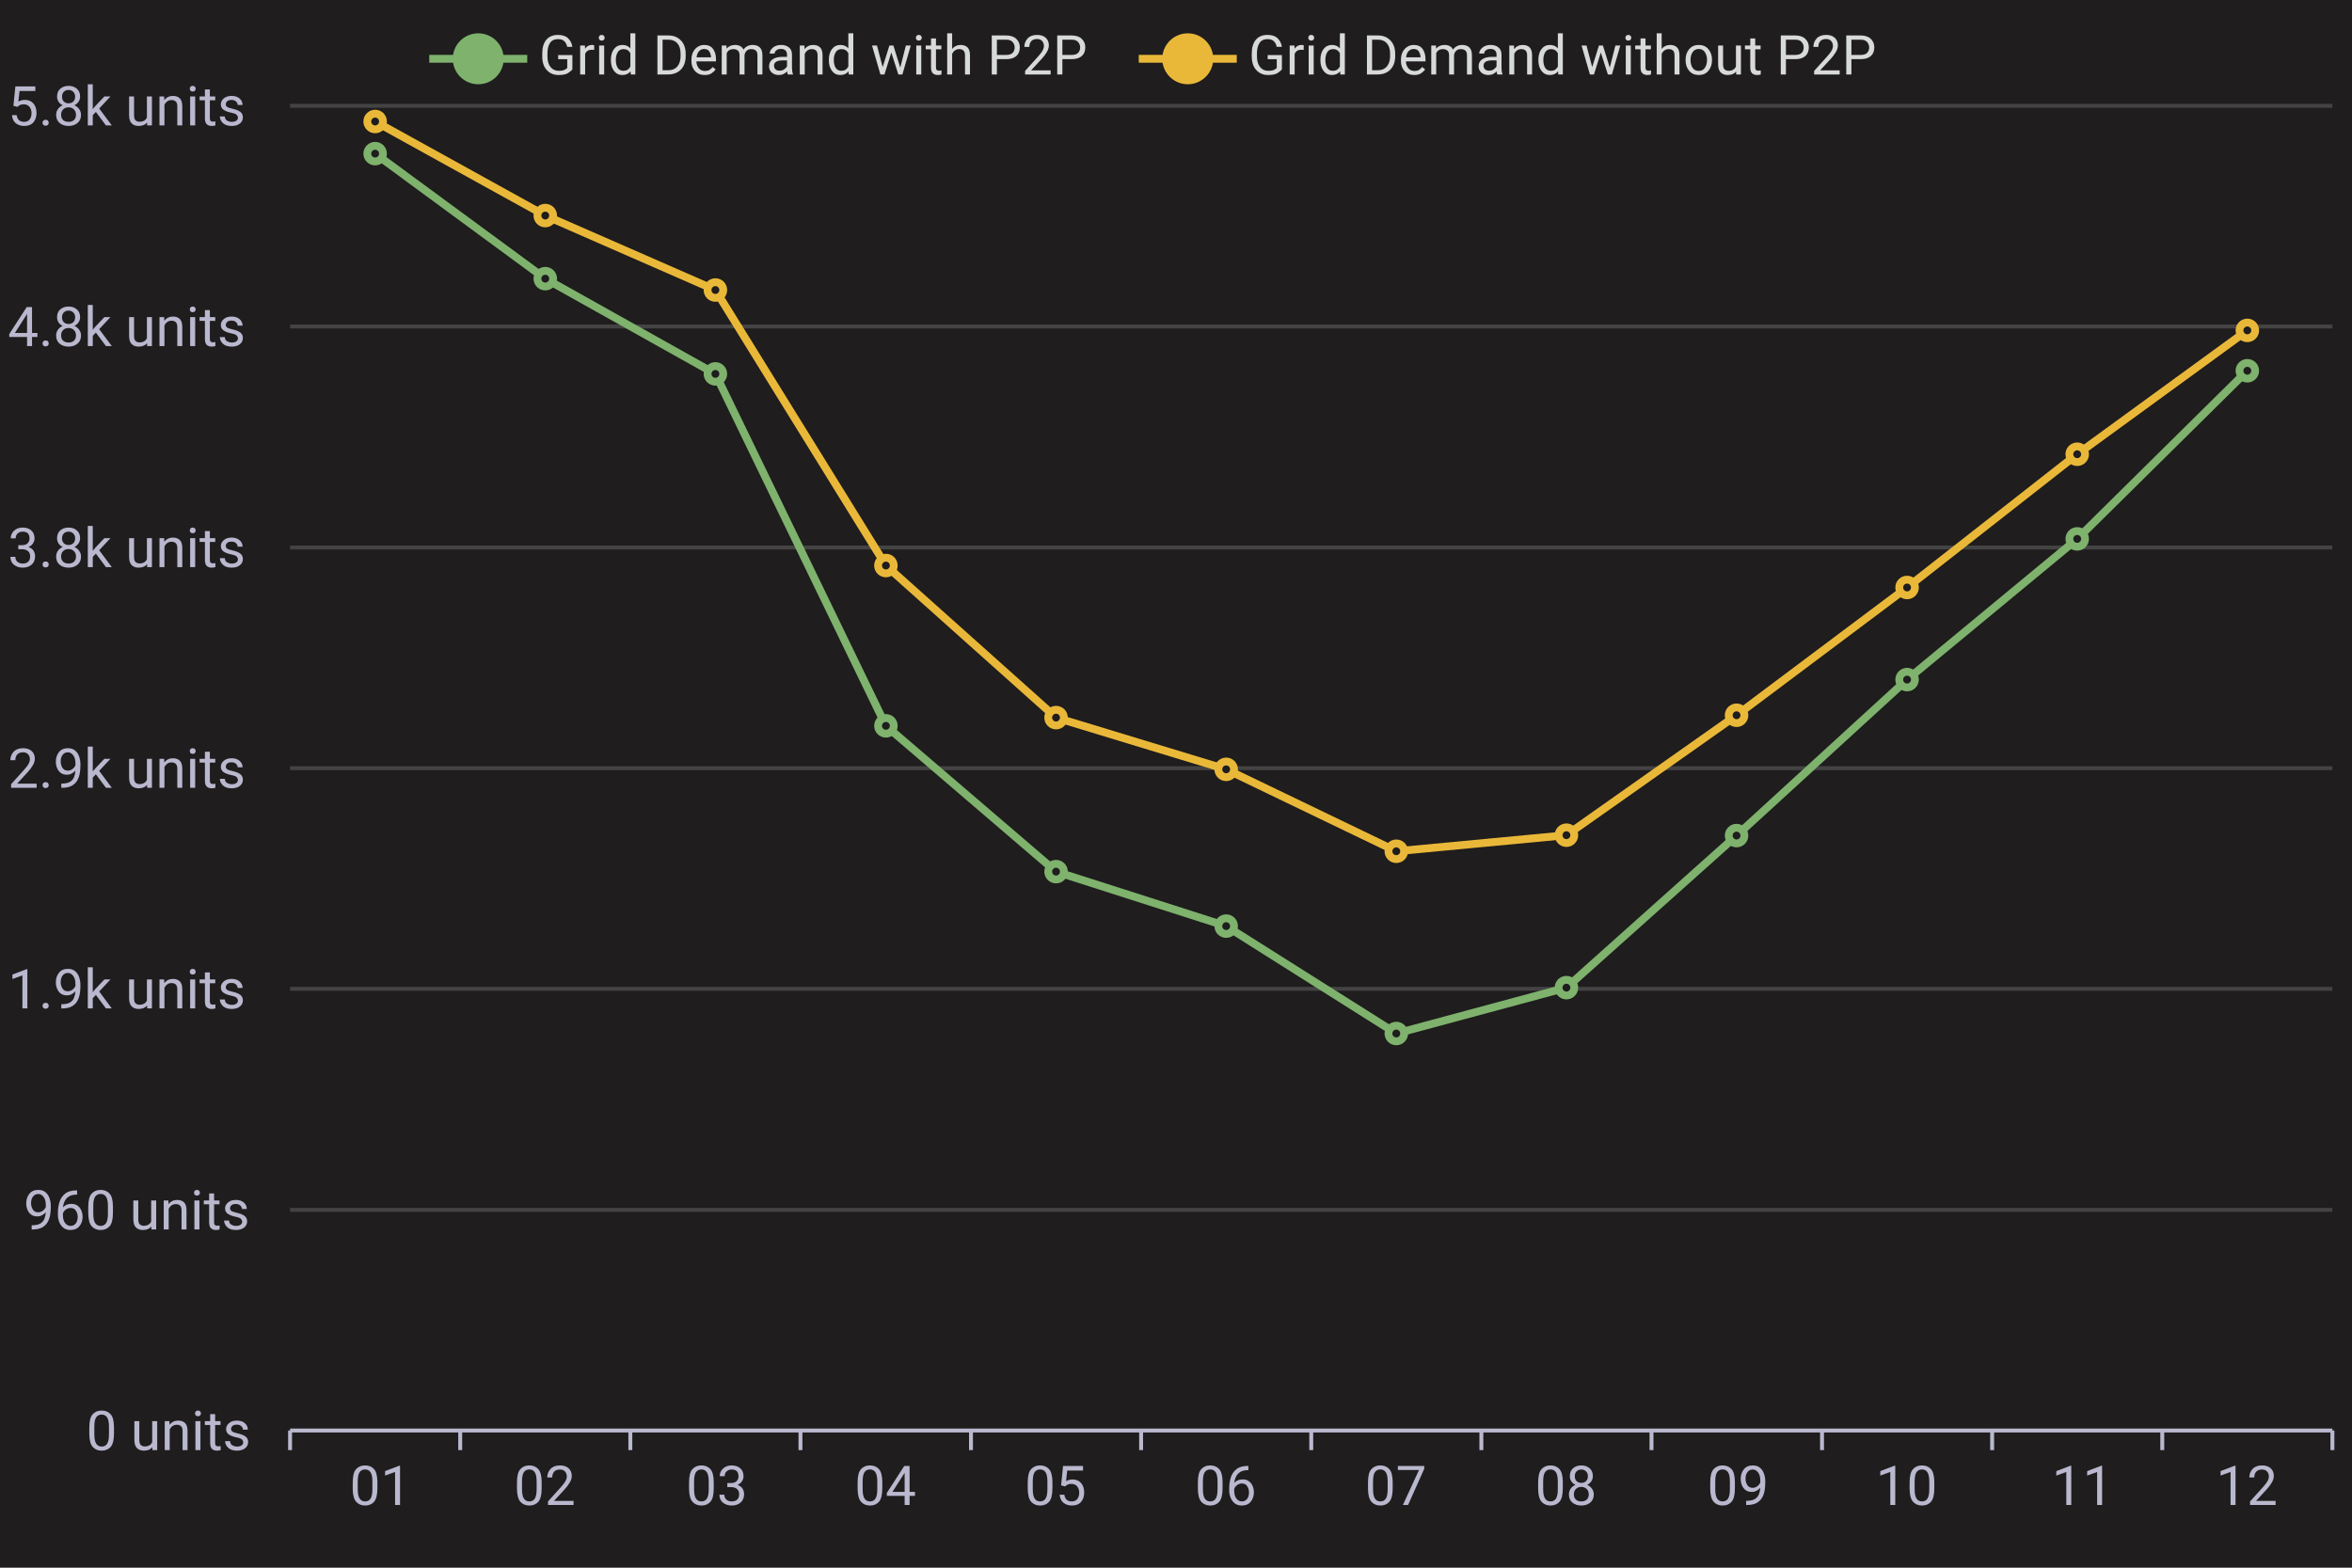
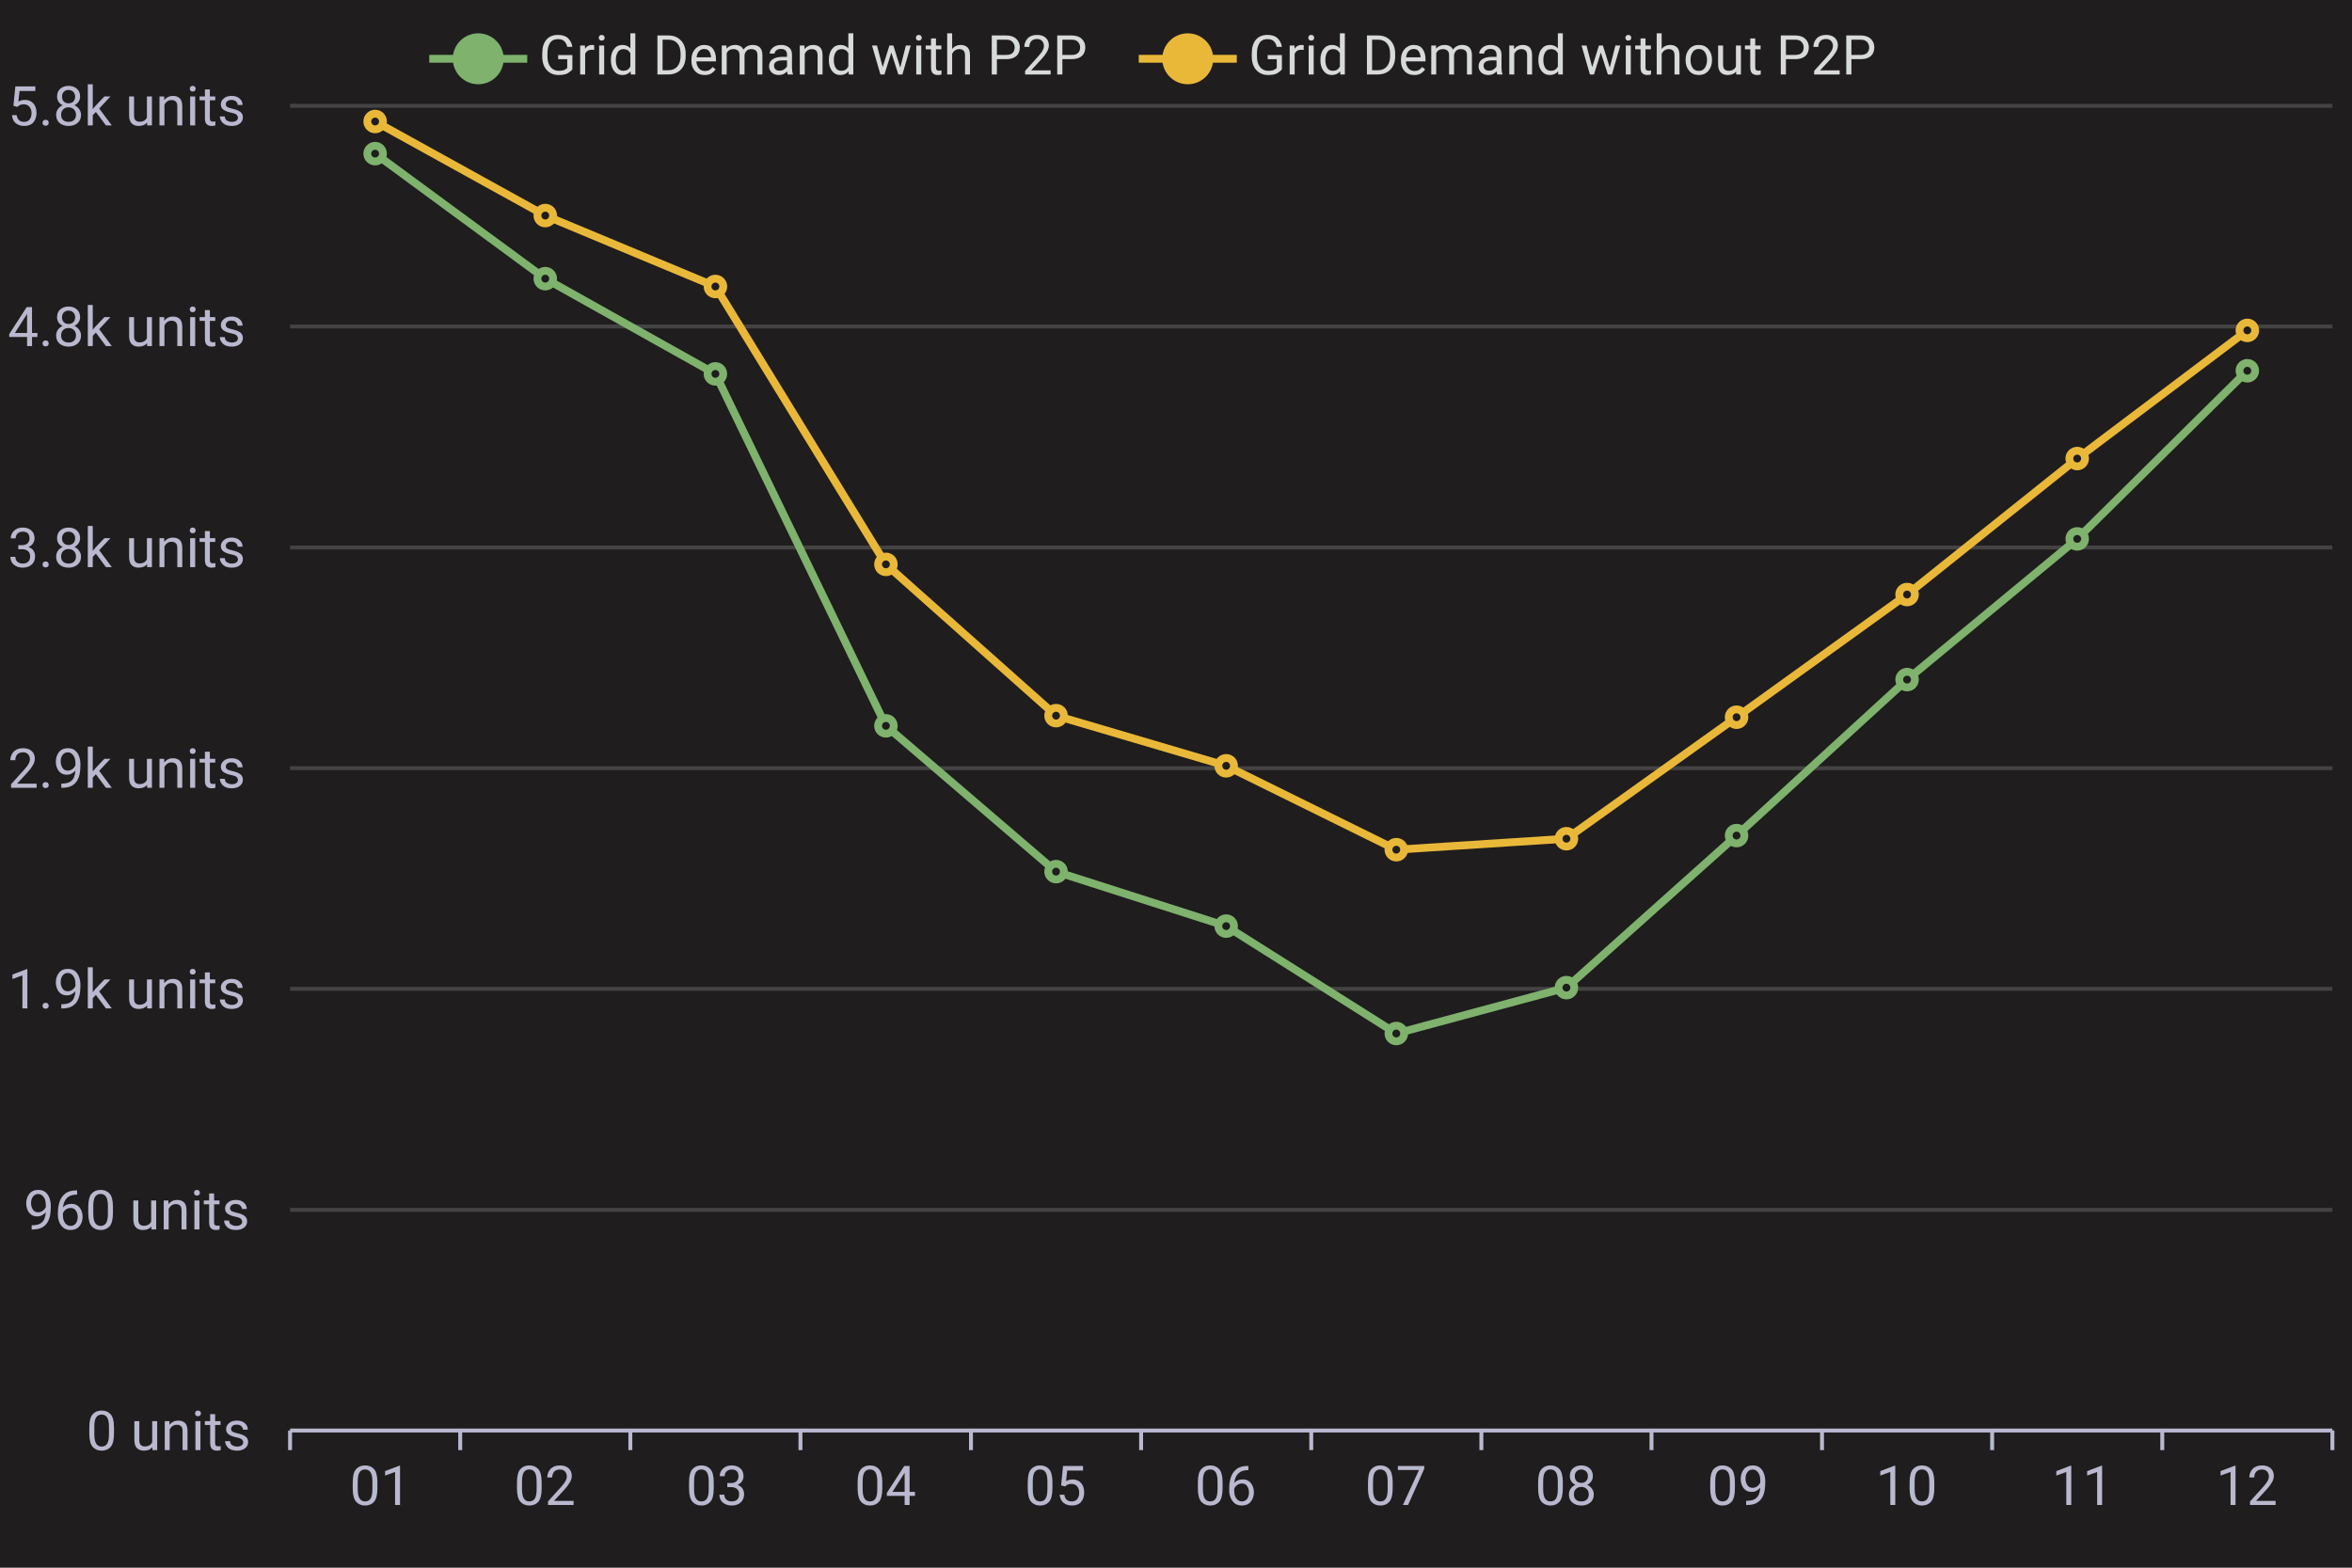
<svg xmlns="http://www.w3.org/2000/svg" width="600" height="400" viewBox="0 0 600 400">
  <rect x="0" y="0" width="600" height="400" fill="#1F1D1D" />
  <g>
    <line stroke-width="2" x1="109.5" y1="15" x2="134.5" y2="15" stroke="#7EB26D" />
    <circle cx="122" cy="15" r="5.5" stroke-width="2" stroke="#7EB26D" fill="#7EB26D" />
    <text font-size="14" x="137.5" y="19" font-family="Roboto" fill="#D8D9DA">
Grid Demand with P2P
</text>
  </g>
  <g>
    <line stroke-width="2" x1="290.5" y1="15" x2="315.5" y2="15" stroke="#EAB839" />
    <circle cx="303" cy="15" r="5.5" stroke-width="2" stroke="#EAB839" fill="#EAB839" />
    <text font-size="14" x="318.5" y="19" font-family="Roboto" fill="#D8D9DA">
Grid Demand without P2P
</text>
  </g>
  <g stroke="#444343">
    <line stroke-width="1" x1="74" y1="27" x2="595" y2="27" />
    <line stroke-width="1" x1="74" y1="83.3" x2="595" y2="83.3" />
    <line stroke-width="1" x1="74" y1="139.7" x2="595" y2="139.7" />
    <line stroke-width="1" x1="74" y1="196" x2="595" y2="196" />
    <line stroke-width="1" x1="74" y1="252.3" x2="595" y2="252.3" />
    <line stroke-width="1" x1="74" y1="308.7" x2="595" y2="308.7" />
  </g>
  <g>
    <text font-size="14" x="2" y="32" font-family="Roboto" fill="#B9B8CE">
5.8k units
</text>
    <text font-size="14" x="2" y="88.3" font-family="Roboto" fill="#B9B8CE">
4.8k units
</text>
    <text font-size="14" x="2" y="144.7" font-family="Roboto" fill="#B9B8CE">
3.8k units
</text>
    <text font-size="14" x="2" y="201" font-family="Roboto" fill="#B9B8CE">
2.9k units
</text>
    <text font-size="14" x="2" y="257.3" font-family="Roboto" fill="#B9B8CE">
1.9k units
</text>
    <text font-size="14" x="6" y="313.7" font-family="Roboto" fill="#B9B8CE">
960 units
</text>
    <text font-size="14" x="22" y="370" font-family="Roboto" fill="#B9B8CE">
0 units
</text>
  </g>
  <g>
    <g stroke="#B9B8CE">
      <line stroke-width="1" x1="74" y1="365" x2="595" y2="365" />
      <line stroke-width="1" x1="74" y1="365" x2="74" y2="370" />
      <line stroke-width="1" x1="117.4" y1="365" x2="117.4" y2="370" />
      <line stroke-width="1" x1="160.8" y1="365" x2="160.8" y2="370" />
      <line stroke-width="1" x1="204.2" y1="365" x2="204.2" y2="370" />
      <line stroke-width="1" x1="247.7" y1="365" x2="247.7" y2="370" />
      <line stroke-width="1" x1="291.1" y1="365" x2="291.1" y2="370" />
      <line stroke-width="1" x1="334.5" y1="365" x2="334.5" y2="370" />
      <line stroke-width="1" x1="377.9" y1="365" x2="377.9" y2="370" />
      <line stroke-width="1" x1="421.3" y1="365" x2="421.3" y2="370" />
      <line stroke-width="1" x1="464.8" y1="365" x2="464.8" y2="370" />
      <line stroke-width="1" x1="508.2" y1="365" x2="508.2" y2="370" />
      <line stroke-width="1" x1="551.6" y1="365" x2="551.6" y2="370" />
      <line stroke-width="1" x1="595" y1="365" x2="595" y2="370" />
    </g>
    <text font-size="14" x="89.2" y="384" font-family="Roboto" fill="#B9B8CE">
01
</text>
    <text font-size="14" x="131.1" y="384" font-family="Roboto" fill="#B9B8CE">
02
</text>
    <text font-size="14" x="175" y="384" font-family="Roboto" fill="#B9B8CE">
03
</text>
    <text font-size="14" x="218" y="384" font-family="Roboto" fill="#B9B8CE">
04
</text>
    <text font-size="14" x="261.4" y="384" font-family="Roboto" fill="#B9B8CE">
05
</text>
    <text font-size="14" x="304.8" y="384" font-family="Roboto" fill="#B9B8CE">
06
</text>
    <text font-size="14" x="348.2" y="384" font-family="Roboto" fill="#B9B8CE">
07
</text>
    <text font-size="14" x="391.6" y="384" font-family="Roboto" fill="#B9B8CE">
08
</text>
    <text font-size="14" x="435.5" y="384" font-family="Roboto" fill="#B9B8CE">
09
</text>
    <text font-size="14" x="478.5" y="384" font-family="Roboto" fill="#B9B8CE">
10
</text>
    <text font-size="14" x="523.4" y="384" font-family="Roboto" fill="#B9B8CE">
11
</text>
    <text font-size="14" x="565.3" y="384" font-family="Roboto" fill="#B9B8CE">
12
</text>
  </g>
  <g>
    <path d="M 95.7 39.2 L 139.1 71.1 L 182.5 95.4 L 226 185.2 L 269.4 222.4 L 312.8 236.3 L 356.2 263.7 L 399.6 252 L 443 213.2 L 486.5 173.4 L 529.9 137.5 L 573.3 94.6" stroke-width="2" fill="none" stroke="#7EB26D" />
    <circle cx="95.7" cy="39.2" r="2" stroke-width="2" stroke="#7EB26D" fill="#1F1D1D" />
    <circle cx="139.1" cy="71.1" r="2" stroke-width="2" stroke="#7EB26D" fill="#1F1D1D" />
    <circle cx="182.5" cy="95.4" r="2" stroke-width="2" stroke="#7EB26D" fill="#1F1D1D" />
    <circle cx="226" cy="185.2" r="2" stroke-width="2" stroke="#7EB26D" fill="#1F1D1D" />
    <circle cx="269.4" cy="222.4" r="2" stroke-width="2" stroke="#7EB26D" fill="#1F1D1D" />
    <circle cx="312.8" cy="236.3" r="2" stroke-width="2" stroke="#7EB26D" fill="#1F1D1D" />
    <circle cx="356.2" cy="263.7" r="2" stroke-width="2" stroke="#7EB26D" fill="#1F1D1D" />
    <circle cx="399.6" cy="252" r="2" stroke-width="2" stroke="#7EB26D" fill="#1F1D1D" />
    <circle cx="443" cy="213.2" r="2" stroke-width="2" stroke="#7EB26D" fill="#1F1D1D" />
    <circle cx="486.5" cy="173.4" r="2" stroke-width="2" stroke="#7EB26D" fill="#1F1D1D" />
    <circle cx="529.9" cy="137.5" r="2" stroke-width="2" stroke="#7EB26D" fill="#1F1D1D" />
    <circle cx="573.3" cy="94.6" r="2" stroke-width="2" stroke="#7EB26D" fill="#1F1D1D" />
  </g>
  <g>
-     <path d="M 95.7 31 L 139.1 55 L 182.5 74 L 226 144.3 L 269.4 183.1 L 312.8 196.3 L 356.2 217.2 L 399.6 213.1 L 443 182.5 L 486.5 149.9 L 529.9 115.9 L 573.3 84.3" stroke-width="2" fill="none" stroke="#EAB839" />
+     <path d="M 95.7 31 L 139.1 55 L 182.5 73.1 L 226 144 L 269.4 182.6 L 312.8 195.4 L 356.2 216.8 L 399.6 214 L 443 183 L 486.5 151.7 L 529.9 117 L 573.3 84.3" stroke-width="2" fill="none" stroke="#EAB839" />
    <circle cx="95.7" cy="31" r="2" stroke-width="2" stroke="#EAB839" fill="#1F1D1D" />
    <circle cx="139.1" cy="55" r="2" stroke-width="2" stroke="#EAB839" fill="#1F1D1D" />
-     <circle cx="182.5" cy="74" r="2" stroke-width="2" stroke="#EAB839" fill="#1F1D1D" />
-     <circle cx="226" cy="144.3" r="2" stroke-width="2" stroke="#EAB839" fill="#1F1D1D" />
-     <circle cx="269.4" cy="183.1" r="2" stroke-width="2" stroke="#EAB839" fill="#1F1D1D" />
-     <circle cx="312.8" cy="196.3" r="2" stroke-width="2" stroke="#EAB839" fill="#1F1D1D" />
-     <circle cx="356.2" cy="217.2" r="2" stroke-width="2" stroke="#EAB839" fill="#1F1D1D" />
-     <circle cx="399.6" cy="213.1" r="2" stroke-width="2" stroke="#EAB839" fill="#1F1D1D" />
-     <circle cx="443" cy="182.5" r="2" stroke-width="2" stroke="#EAB839" fill="#1F1D1D" />
-     <circle cx="486.5" cy="149.9" r="2" stroke-width="2" stroke="#EAB839" fill="#1F1D1D" />
-     <circle cx="529.9" cy="115.9" r="2" stroke-width="2" stroke="#EAB839" fill="#1F1D1D" />
+     <circle cx="182.5" cy="73.1" r="2" stroke-width="2" stroke="#EAB839" fill="#1F1D1D" />
+     <circle cx="226" cy="144" r="2" stroke-width="2" stroke="#EAB839" fill="#1F1D1D" />
+     <circle cx="269.4" cy="182.6" r="2" stroke-width="2" stroke="#EAB839" fill="#1F1D1D" />
+     <circle cx="312.8" cy="195.4" r="2" stroke-width="2" stroke="#EAB839" fill="#1F1D1D" />
+     <circle cx="356.2" cy="216.8" r="2" stroke-width="2" stroke="#EAB839" fill="#1F1D1D" />
+     <circle cx="399.6" cy="214" r="2" stroke-width="2" stroke="#EAB839" fill="#1F1D1D" />
+     <circle cx="443" cy="183" r="2" stroke-width="2" stroke="#EAB839" fill="#1F1D1D" />
+     <circle cx="486.5" cy="151.7" r="2" stroke-width="2" stroke="#EAB839" fill="#1F1D1D" />
+     <circle cx="529.9" cy="117" r="2" stroke-width="2" stroke="#EAB839" fill="#1F1D1D" />
    <circle cx="573.3" cy="84.3" r="2" stroke-width="2" stroke="#EAB839" fill="#1F1D1D" />
  </g>
</svg>
